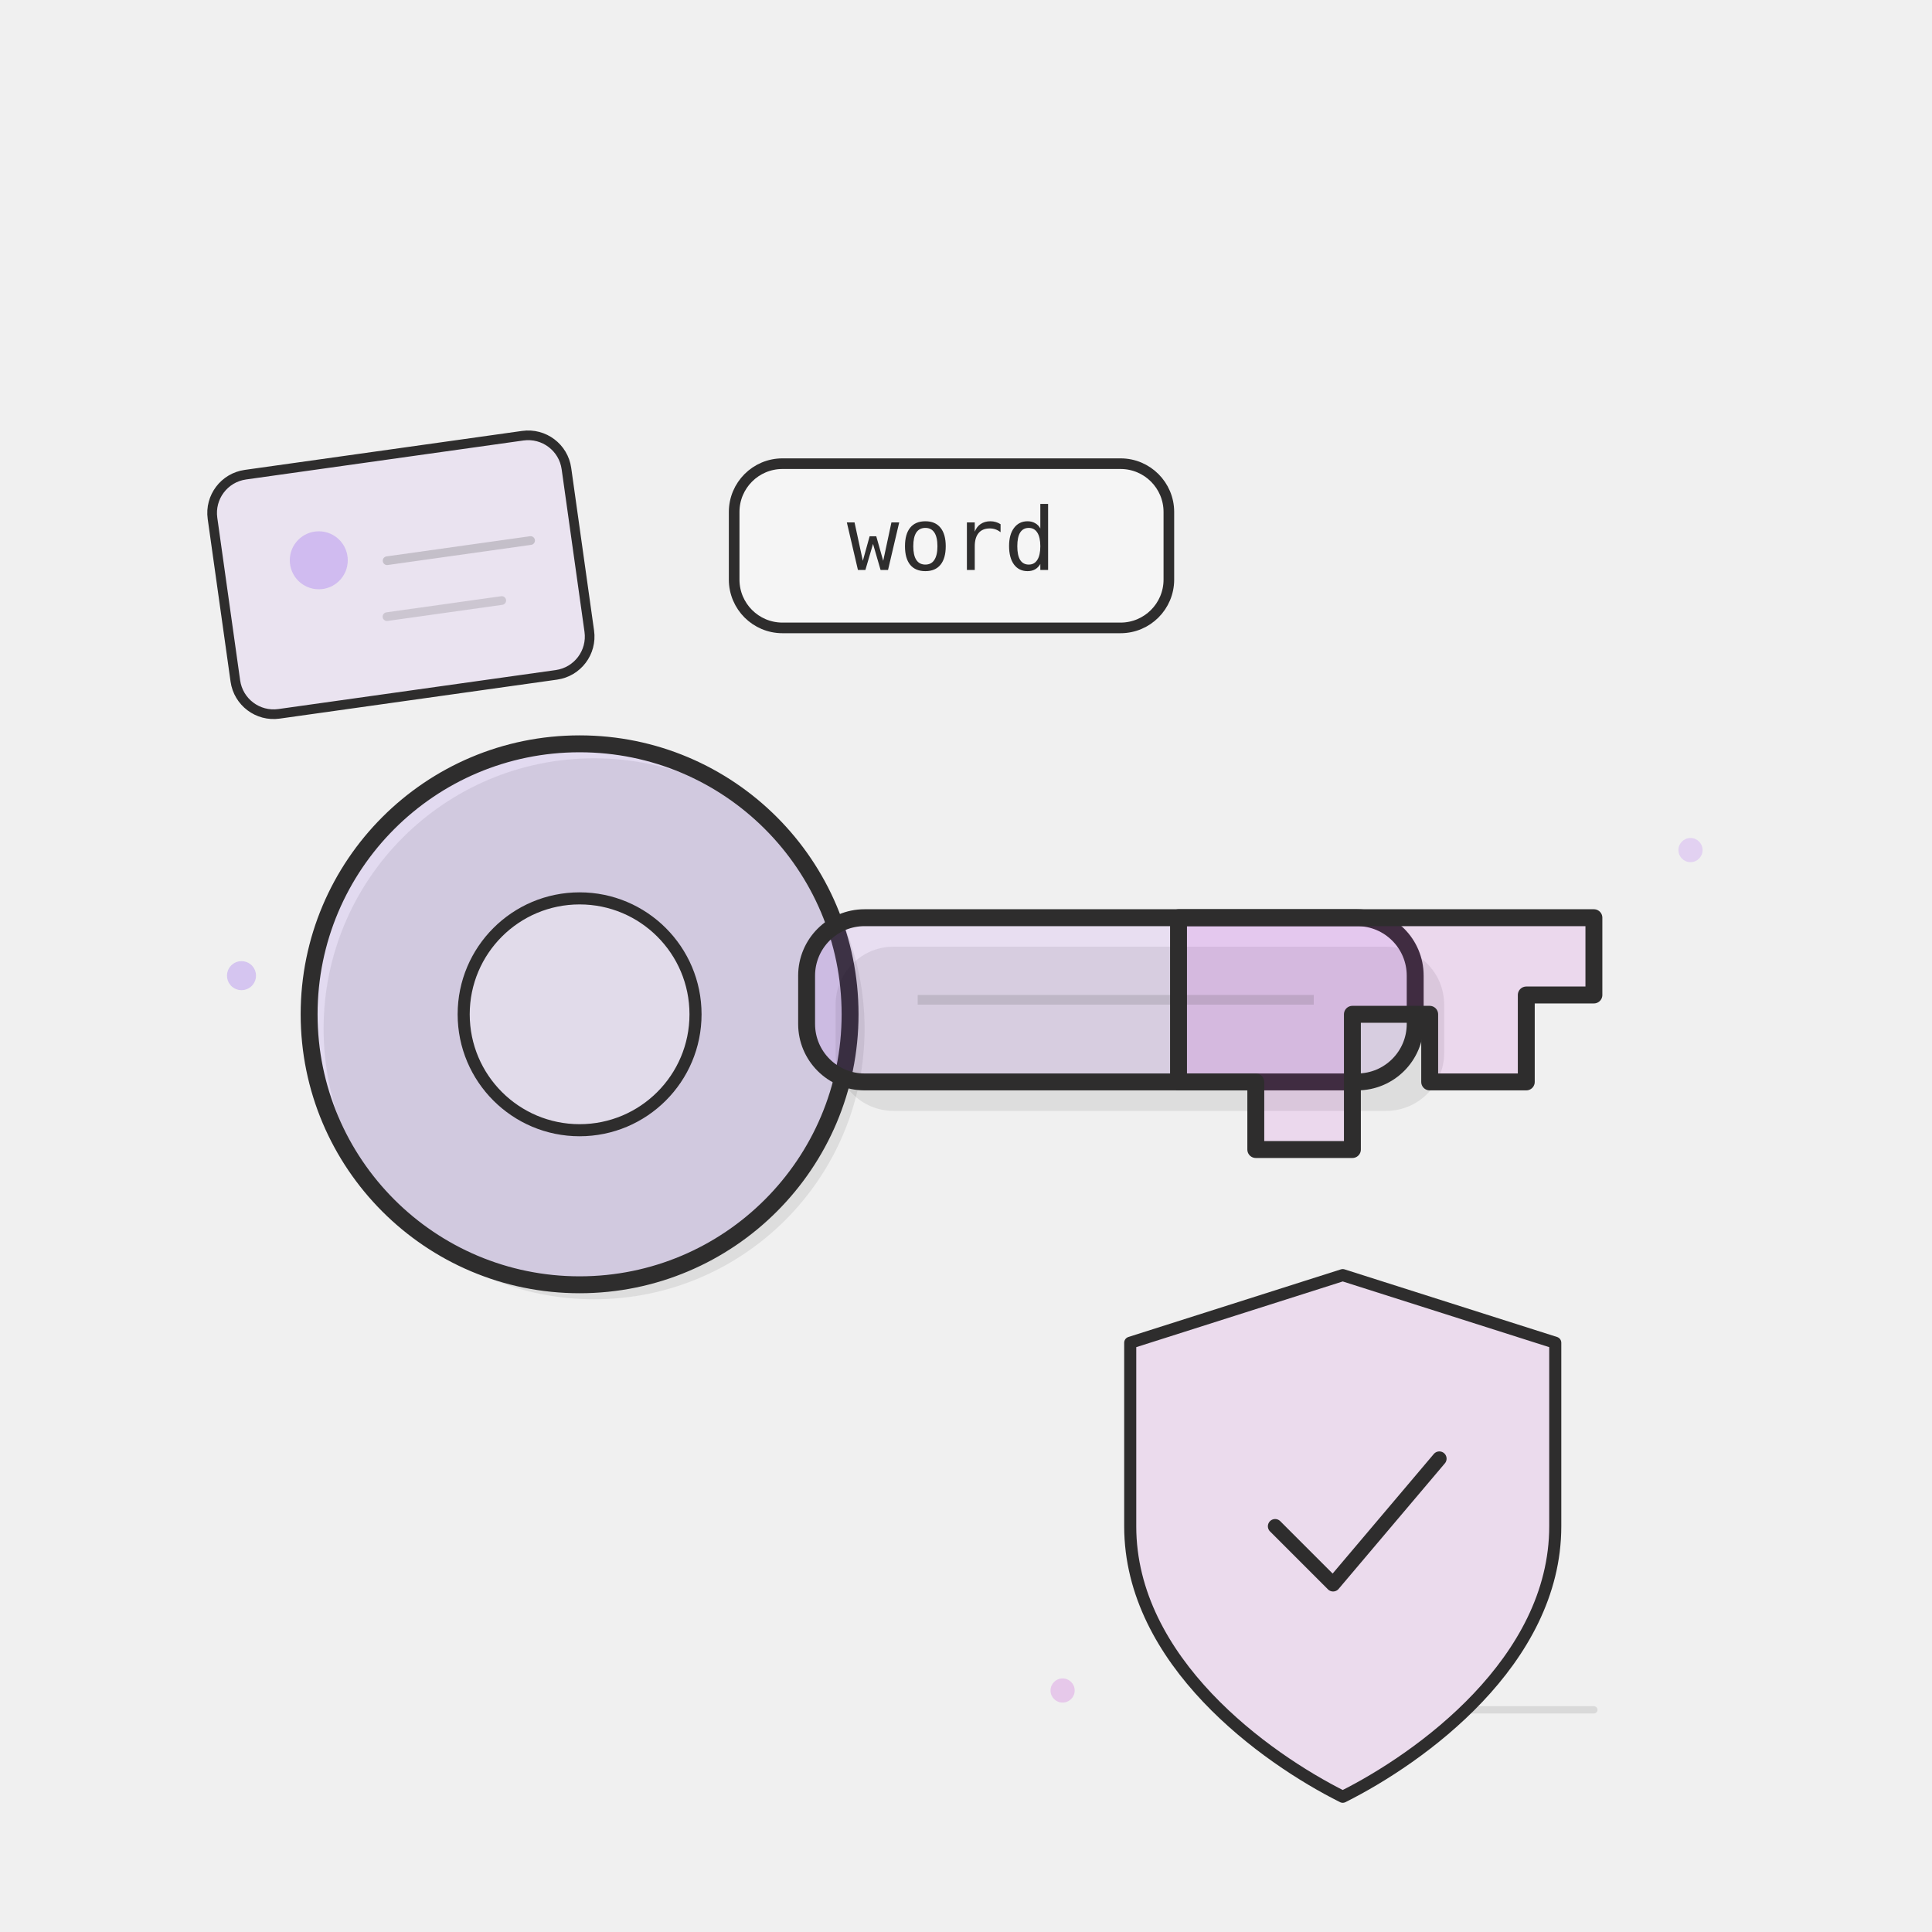
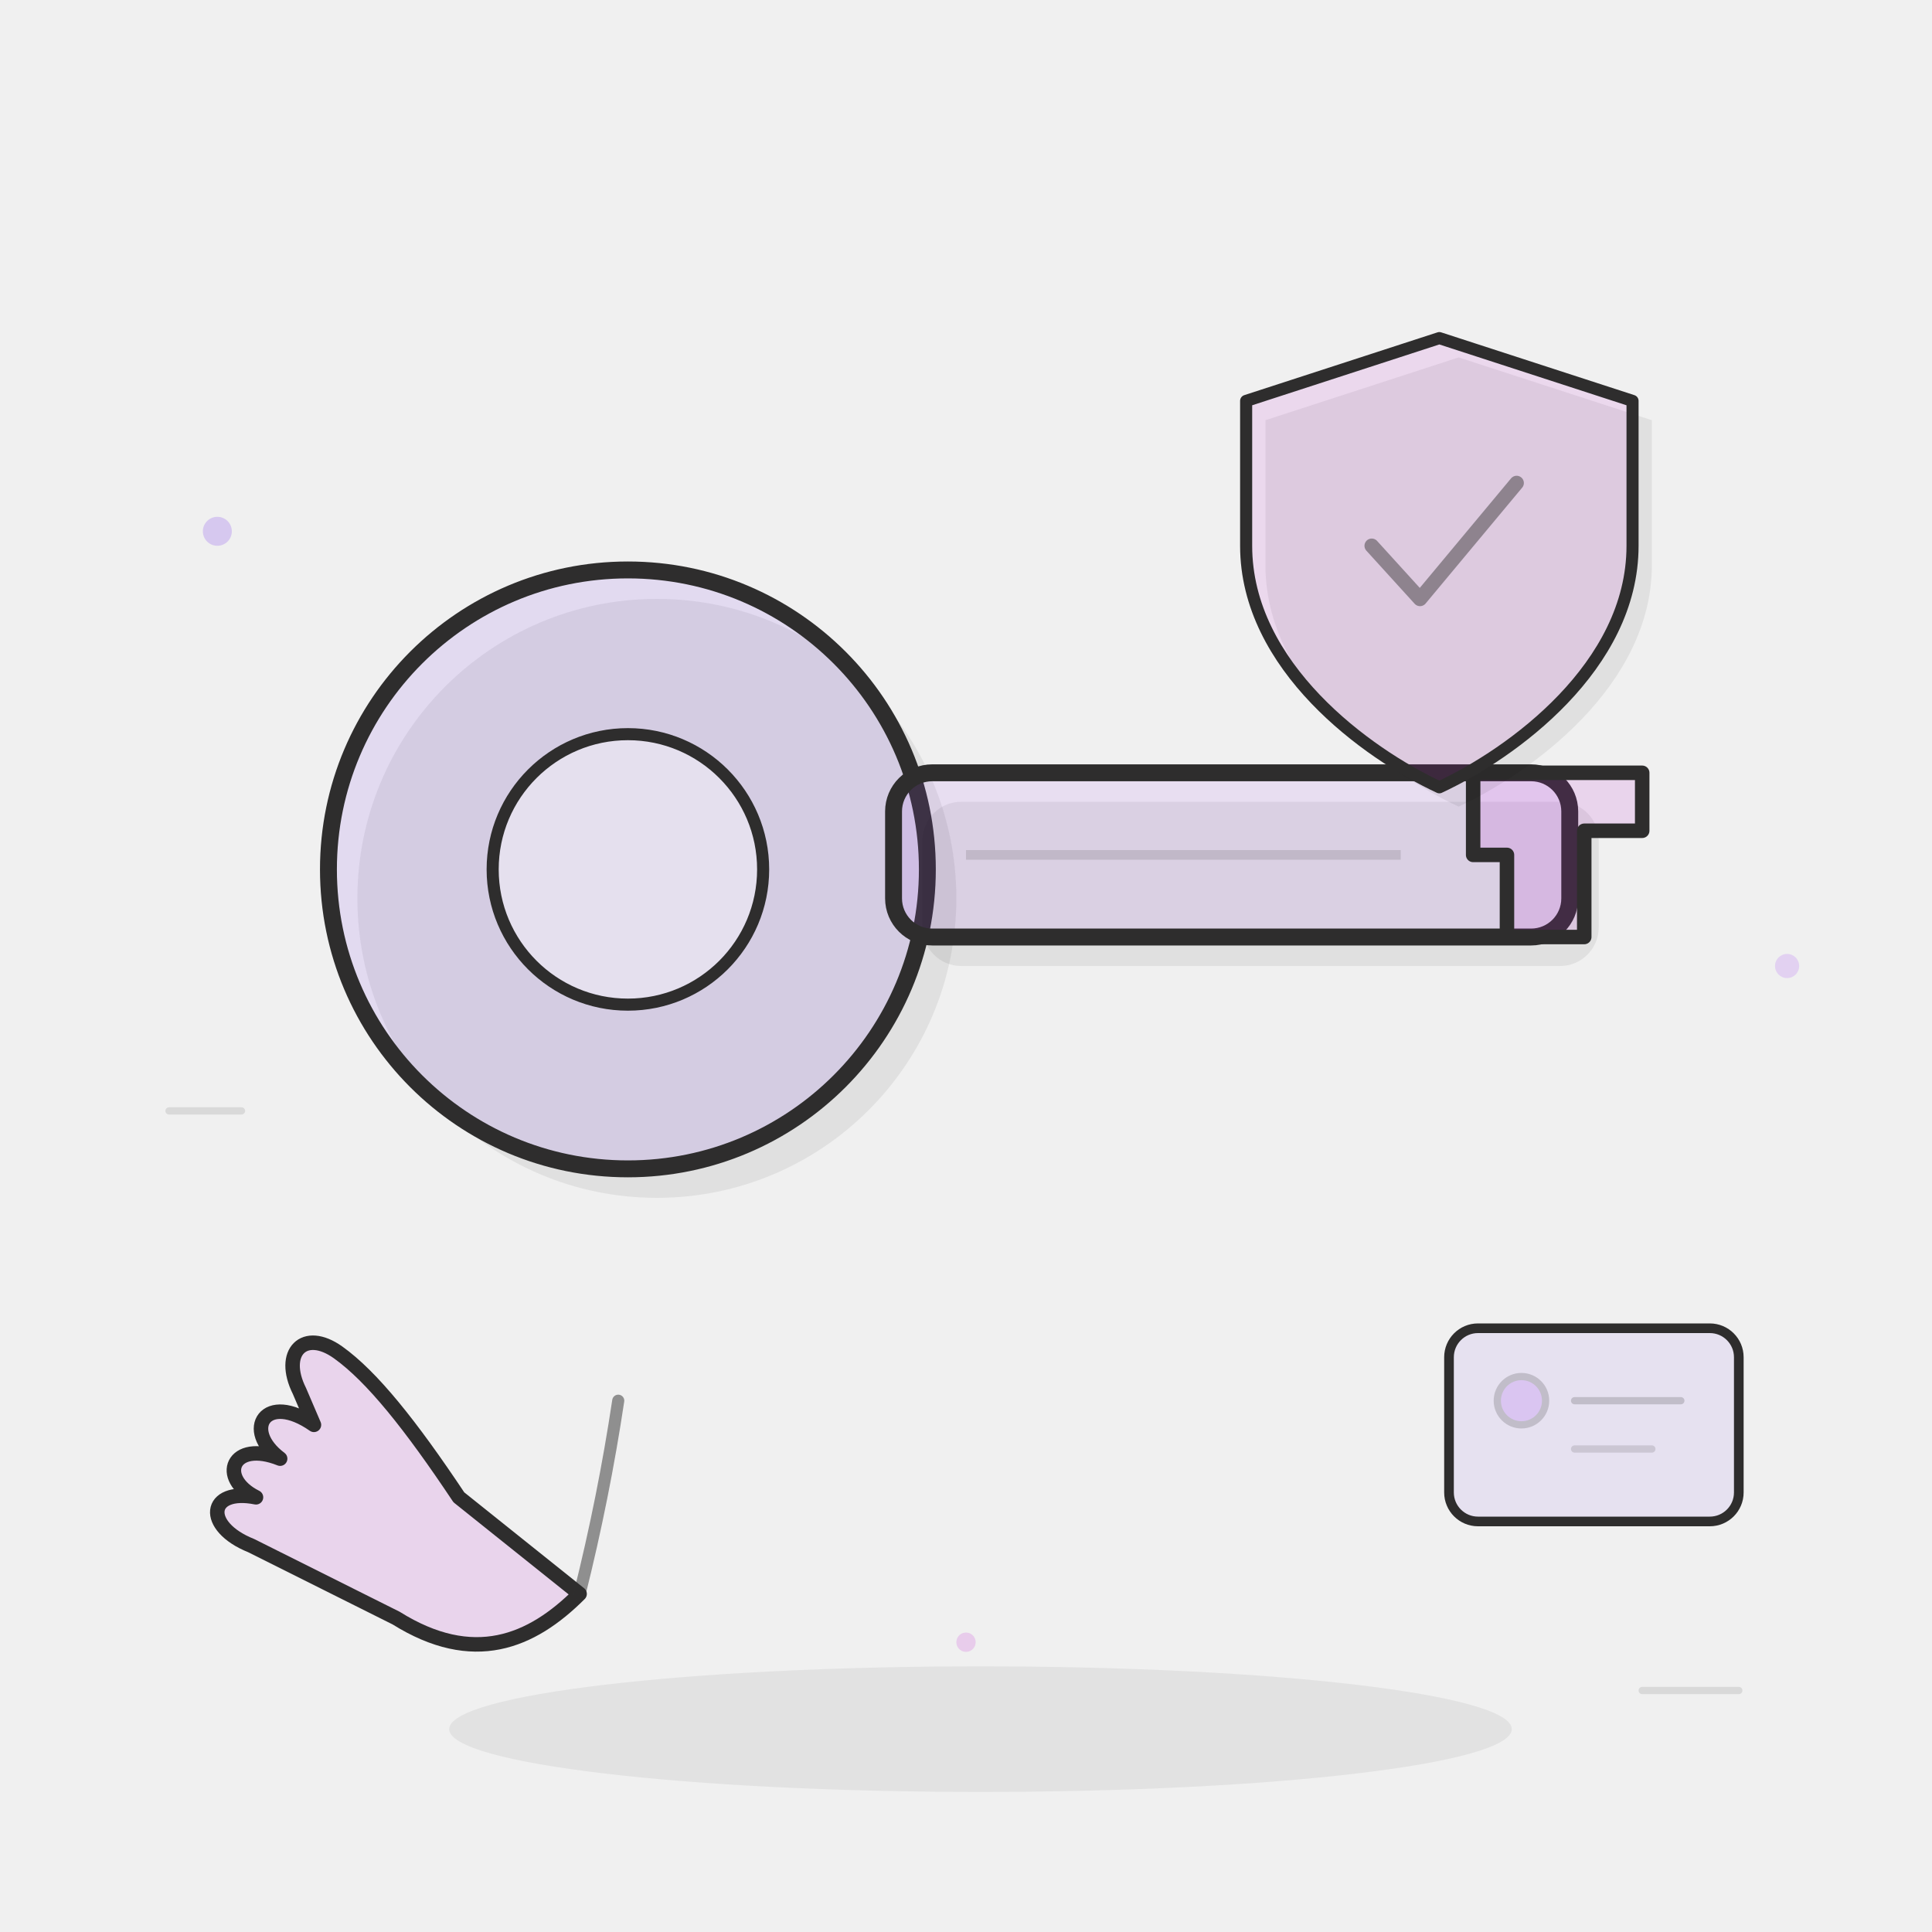
<svg xmlns="http://www.w3.org/2000/svg" viewBox="0 0 400 400" fill="none">
-   <circle cx="123" cy="213" r="56" fill="#000" opacity="0.08" />
-   <circle cx="120" cy="210" r="56" stroke="#2E2D2D" stroke-width="3.5" fill="#7C3AED" fill-opacity="0.12" />
-   <circle cx="120" cy="210" r="24" stroke="#2E2D2D" stroke-width="2.5" fill="white" fill-opacity="0.34" />
-   <rect x="170" y="193" width="126" height="34" rx="12" fill="#000" opacity="0.08" transform="translate(3,3)" />
-   <rect x="167" y="190" width="126" height="34" rx="12" stroke="#2E2D2D" stroke-width="3.5" fill="#A855F7" fill-opacity="0.12" />
-   <path d="M293 190 H330 V206 H316 V224 H296 V210 H280 V238 H260 V224 H244 V190 Z" stroke="#2E2D2D" stroke-width="3.5" fill="#C026D3" fill-opacity="0.12" stroke-linejoin="round" />
-   <line x1="190" y1="207" x2="272" y2="207" stroke="#2E2D2D" stroke-width="2" opacity="0.14" />
-   <path d="M278 264 L322 278 V316 C322 344 294 364 278 372 C262 364 234 344 234 316 V278 Z" stroke="#2E2D2D" stroke-width="2.5" fill="#C026D3" fill-opacity="0.1" stroke-linejoin="round" />
-   <path d="M264 316 L276 328 L298 302" stroke="#2E2D2D" stroke-width="3" fill="none" stroke-linecap="round" stroke-linejoin="round" />
-   <rect x="46" y="94" width="74" height="50" rx="8" stroke="#2E2D2D" stroke-width="2" fill="#A855F7" fill-opacity="0.08" transform="rotate(-8 83 119)" />
-   <circle cx="66" cy="116" r="6" fill="#7C3AED" opacity="0.24" />
-   <line x1="80" y1="114" x2="110" y2="114" stroke="#2E2D2D" stroke-width="1.8" stroke-linecap="round" opacity="0.2" transform="rotate(-8 95 114)" />
-   <line x1="80" y1="126" x2="104" y2="126" stroke="#2E2D2D" stroke-width="1.8" stroke-linecap="round" opacity="0.16" transform="rotate(-8 92 126)" />
-   <rect x="152" y="96" width="90" height="34" rx="10" stroke="#2E2D2D" stroke-width="2.2" fill="white" fill-opacity="0.34" />
-   <text x="197" y="118" text-anchor="middle" font-size="18" font-family="ui-monospace, SFMono-Regular, Menlo, monospace" fill="#2E2D2D">word</text>
-   <circle cx="50" cy="202" r="3" fill="#7C3AED" opacity="0.24" />
-   <circle cx="350" cy="176" r="2.5" fill="#A855F7" opacity="0.2" />
-   <circle cx="220" cy="350" r="2.5" fill="#C026D3" opacity="0.2" />
-   <line x1="304" y1="354" x2="330" y2="354" stroke="#2E2D2D" stroke-width="1.5" stroke-linecap="round" opacity="0.12" />
+   <ellipse cx="203" cy="358" rx="110" ry="13" fill="#000" opacity="0.06" />
+   <circle cx="133" cy="183" r="62" fill="#000" opacity="0.07" transform="translate(3,3)" />
+   <circle cx="130" cy="180" r="62" stroke="#2E2D2D" stroke-width="3.5" fill="#7C3AED" fill-opacity="0.12" />
+   <circle cx="130" cy="180" r="28" stroke="#2E2D2D" stroke-width="2.5" fill="white" fill-opacity="0.4" />
+   <rect x="188" y="163" width="140" height="34" rx="8" fill="#000" opacity="0.07" transform="translate(3,3)" />
+   <rect x="185" y="160" width="140" height="34" rx="8" stroke="#2E2D2D" stroke-width="3.5" fill="#A855F7" fill-opacity="0.12" />
+   <line x1="200" y1="177" x2="290" y2="177" stroke="#2E2D2D" stroke-width="2" opacity="0.15" />
+   <path d="M305 160 L340 160 L340 172 L328 172 L328 194 L312 194 L312 177 L305 177 Z" stroke="#2E2D2D" stroke-width="3" fill="#C026D3" fill-opacity="0.14" stroke-linejoin="round" />
+   <path d="M300 72 L340 85 V115 C340 140 315 158 300 165 C285 158 260 140 260 115 V85 Z" fill="#000" opacity="0.07" transform="translate(2,2)" />
+   <path d="M298 70 L338 83 V113 C338 138 313 156 298 163 C283 156 258 138 258 113 V83 Z" stroke="#2E2D2D" stroke-width="2.5" fill="#C026D3" fill-opacity="0.12" stroke-linejoin="round" />
+   <polyline points="284,113 294,124 314,100" stroke="#2E2D2D" stroke-width="3" fill="none" stroke-linecap="round" stroke-linejoin="round" opacity="0.45" />
+   <path d="M95,310 C85,295 77,285 70,280 C63,275 58,280 62,288 L65,295 C55,288 50,296 58,302 C48,298 45,306 53,310 C43,308 42,316 52,320 L82,335 C98,345 110,340 120,330 Z" stroke="#2E2D2D" stroke-width="3" fill="#C026D3" fill-opacity="0.14" stroke-linejoin="round" />
+   <path d="M120 330 Q125 310 128 290" stroke="#2E2D2D" stroke-width="2.5" fill="none" stroke-linecap="round" opacity="0.5" />
+   <rect x="300" y="275" width="60" height="40" rx="6" stroke="#2E2D2D" stroke-width="2" fill="#7C3AED" fill-opacity="0.08" />
+   <circle cx="315" cy="290" r="5" fill="#A855F7" opacity="0.2" stroke="#2E2D2D" stroke-width="1.5" />
+   <line x1="326" y1="290" x2="348" y2="290" stroke="#2E2D2D" stroke-width="1.5" stroke-linecap="round" opacity="0.2" />
+   <line x1="326" y1="300" x2="342" y2="300" stroke="#2E2D2D" stroke-width="1.5" stroke-linecap="round" opacity="0.15" />
+   <circle cx="45" cy="110" r="3" fill="#7C3AED" opacity="0.22" />
+   <circle cx="370" cy="200" r="2.5" fill="#A855F7" opacity="0.2" />
+   <circle cx="200" cy="340" r="2" fill="#C026D3" opacity="0.18" />
+   <line x1="340" y1="350" x2="360" y2="350" stroke="#2E2D2D" stroke-width="1.5" stroke-linecap="round" opacity="0.12" />
+   <line x1="35" y1="230" x2="50" y2="230" stroke="#2E2D2D" stroke-width="1.5" stroke-linecap="round" opacity="0.12" />
</svg>
